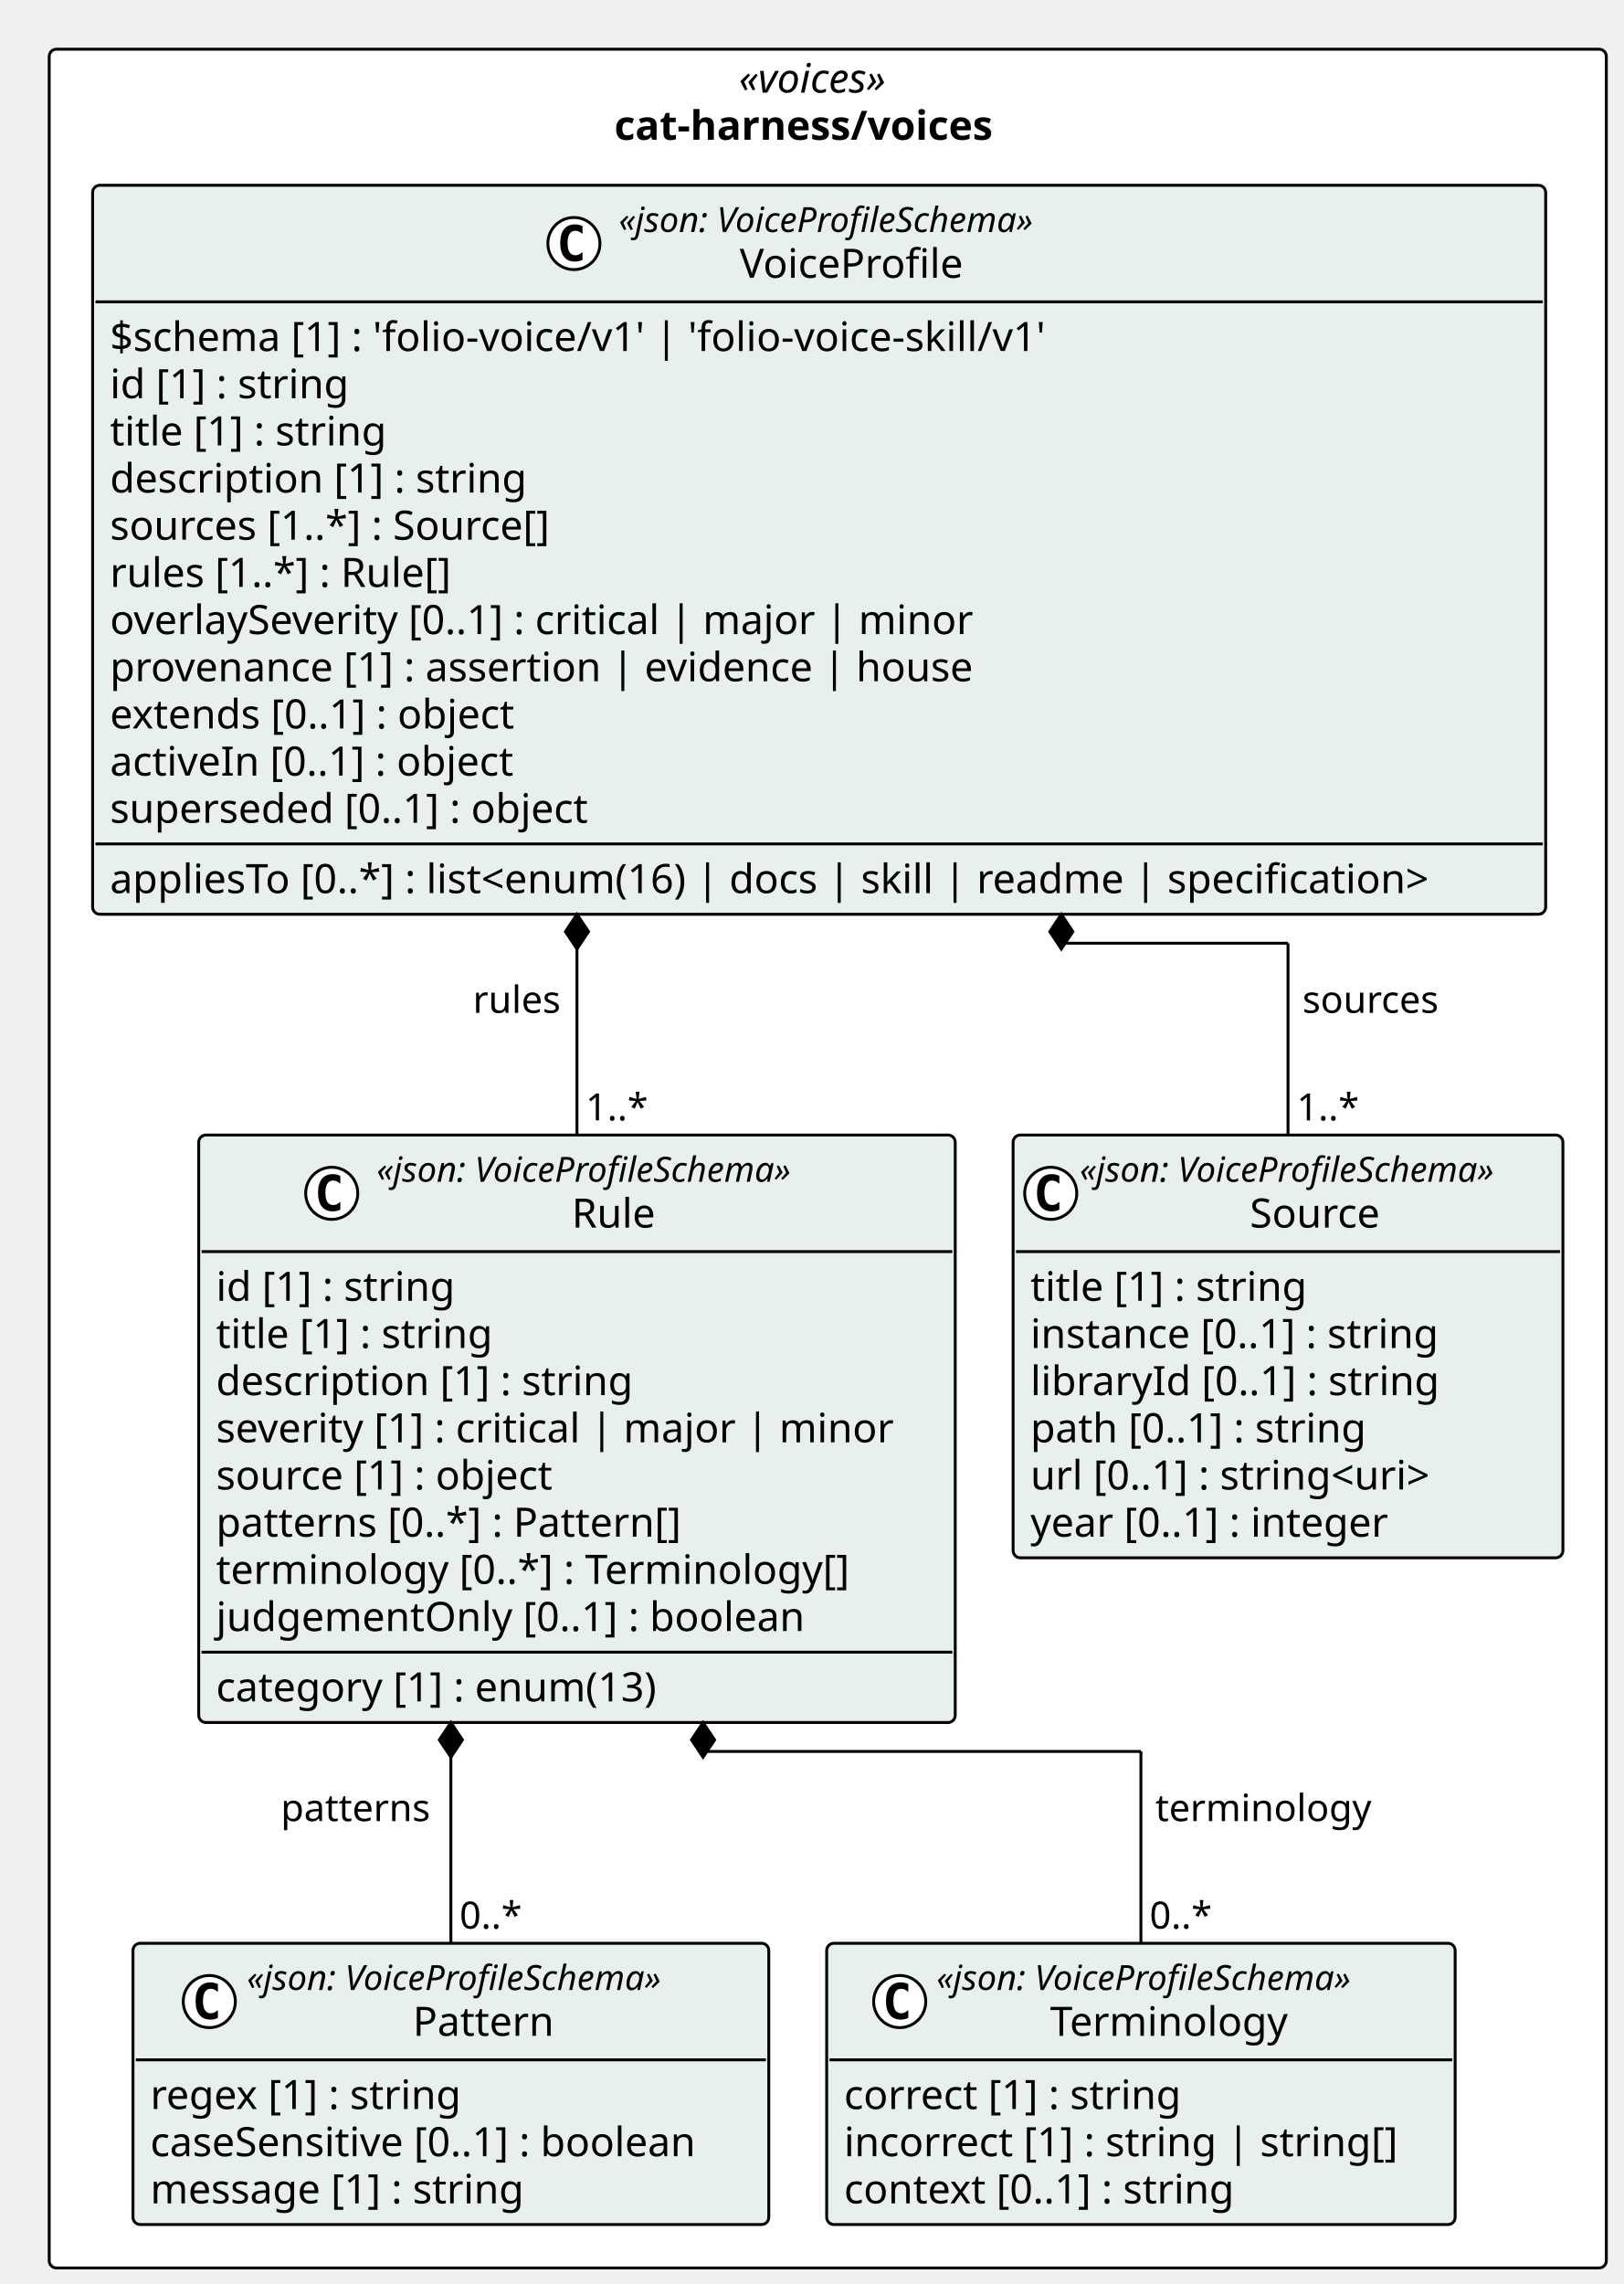
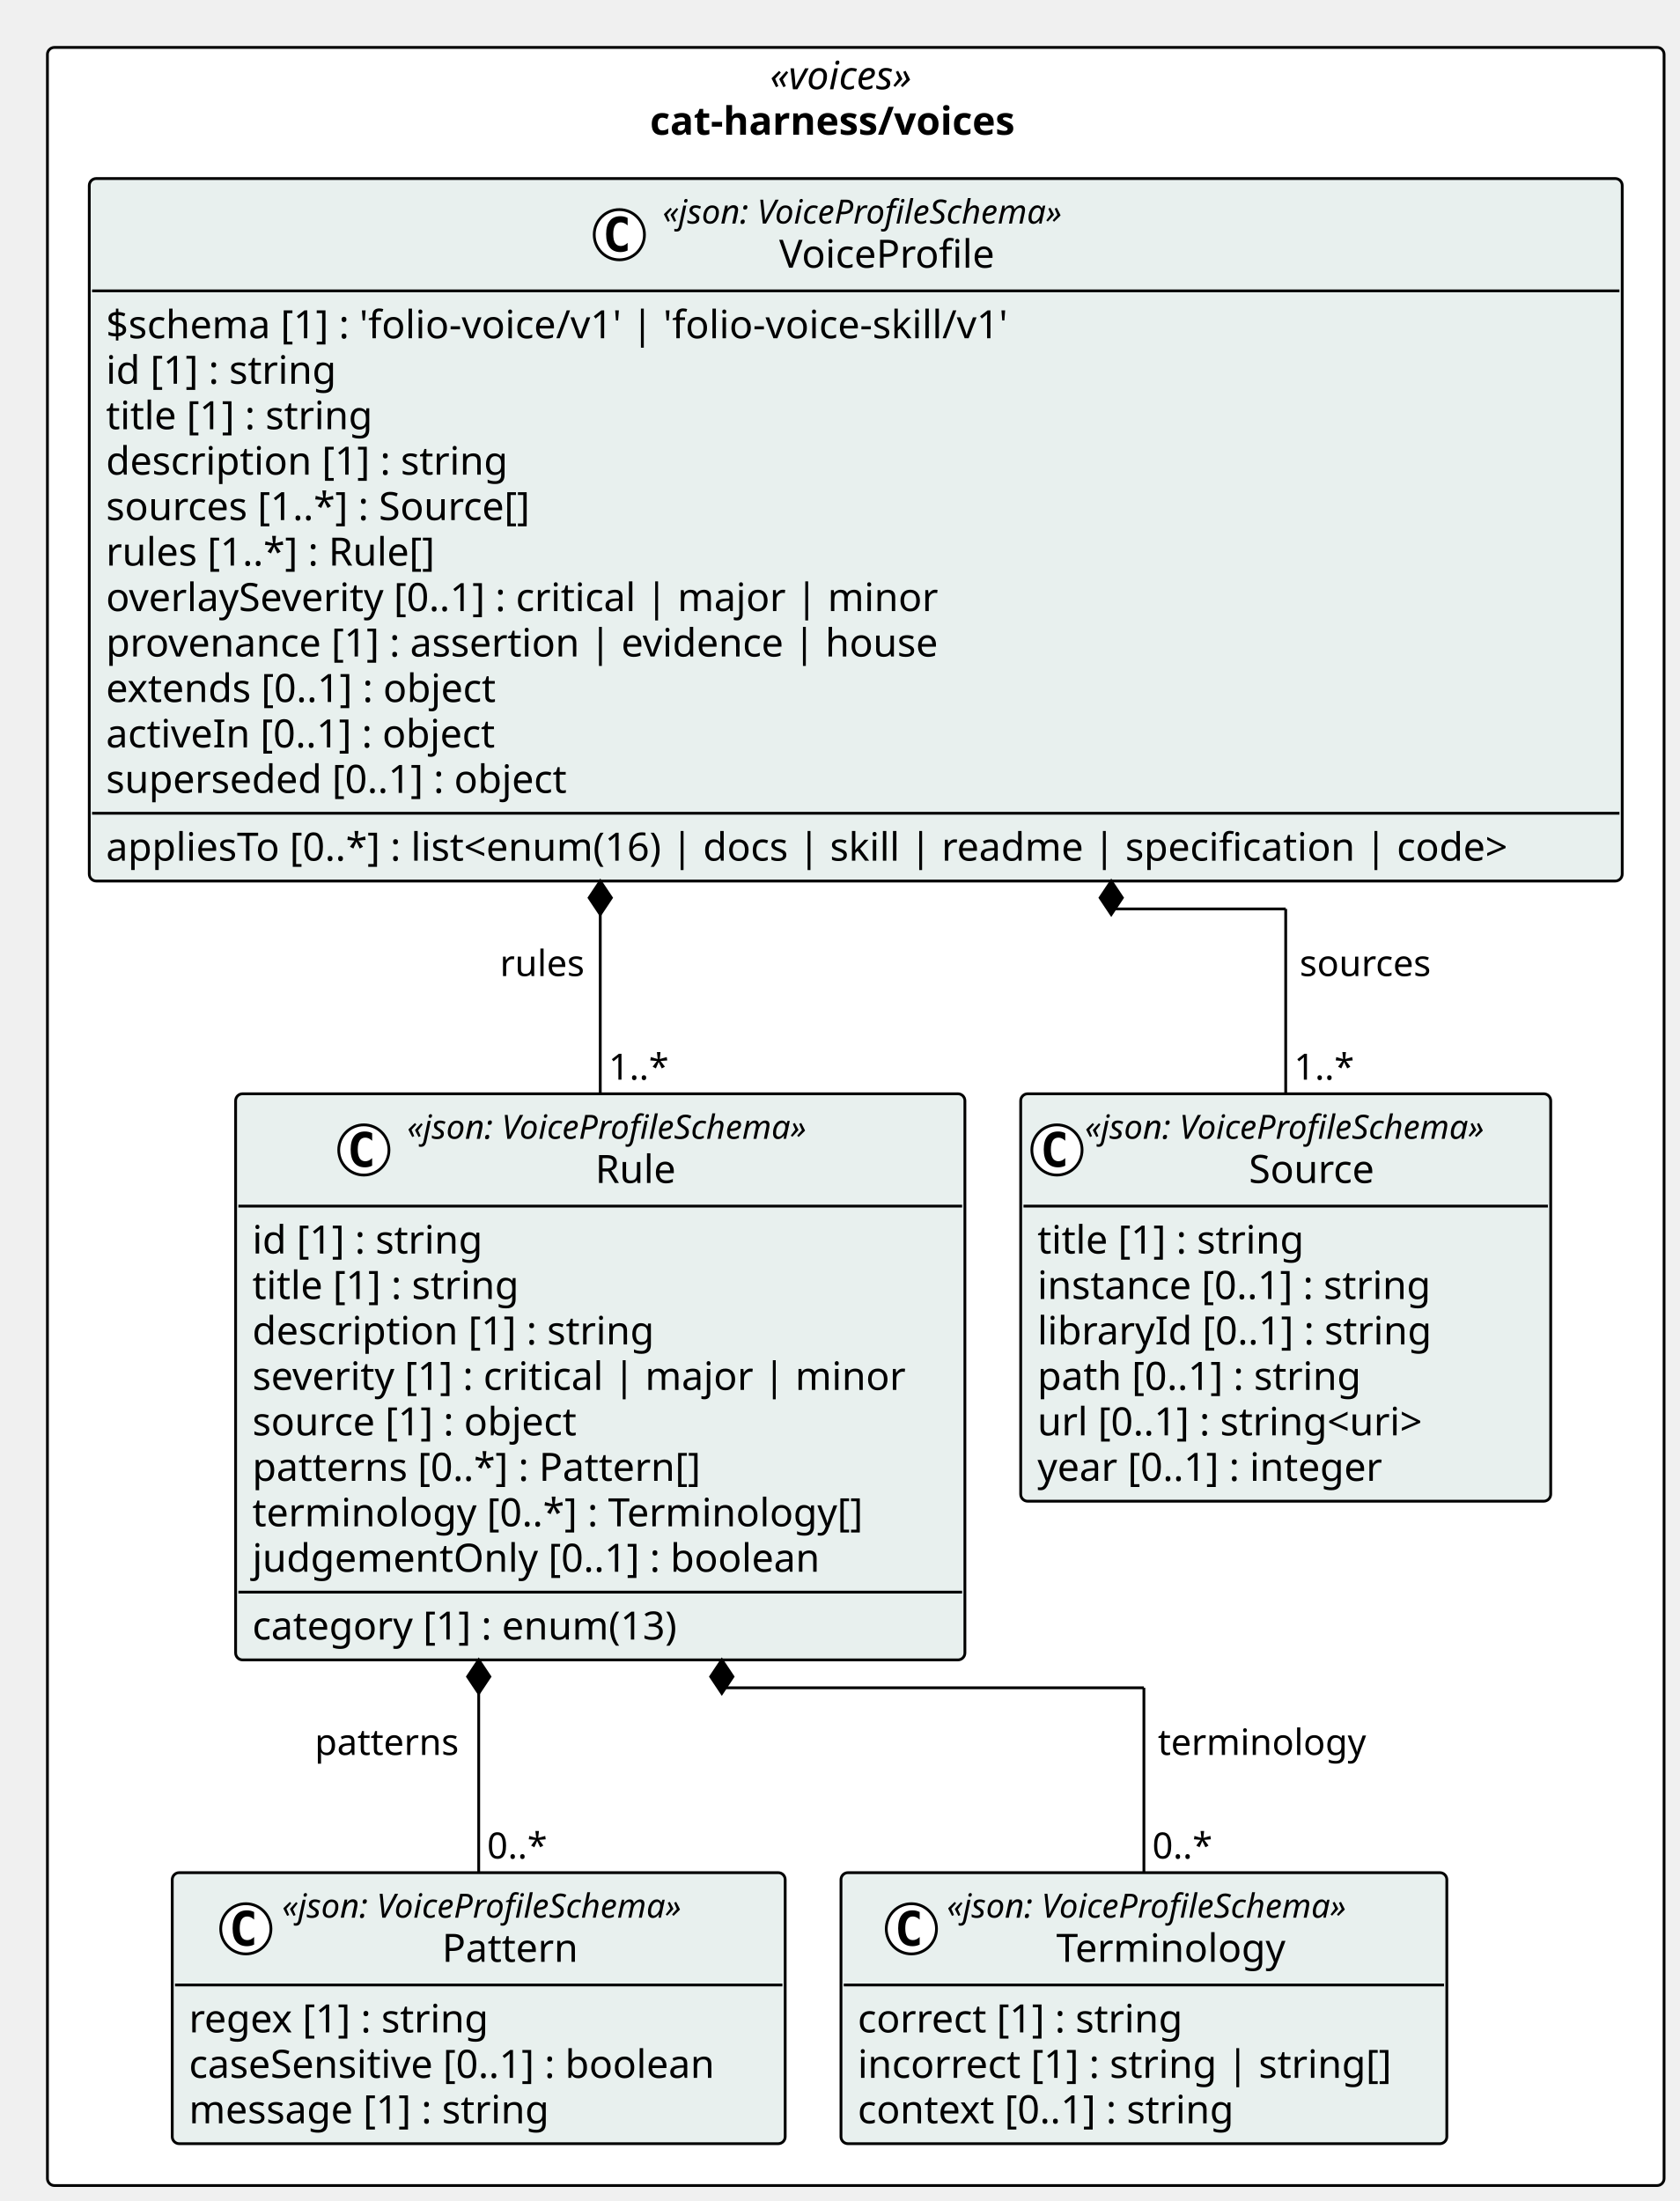
- <svg xmlns="http://www.w3.org/2000/svg" contentStyleType="text/css" height="789px" preserveAspectRatio="none" style="width:561px;height:789px;background:#FFFFFF;" version="1.1" viewBox="0 0 561 789" width="561px" zoomAndPan="magnify">
+ <svg xmlns="http://www.w3.org/2000/svg" contentStyleType="text/css" height="789px" preserveAspectRatio="none" style="width:602px;height:789px;background:#FFFFFF;" version="1.1" viewBox="0 0 602 789" width="602px" zoomAndPan="magnify">
  <defs />
  <g>
-     <rect fill="#FFFFFF" height="766.453" rx="2.5" ry="2.5" style="stroke:#000000;stroke-width:1.0;" width="538.029" x="17" y="17" />
-     <text fill="#000000" font-family="Verdana" font-size="14" font-style="italic" lengthAdjust="spacing" textLength="61.476" x="255.277" y="31.995">«voices»</text>
-     <text fill="#000000" font-family="Verdana" font-size="14" font-weight="bold" lengthAdjust="spacing" textLength="147.478" x="212.275" y="48.292">cat-harness/voices</text>
+     <rect fill="#FFFFFF" height="766.453" rx="2.5" ry="2.5" style="stroke:#000000;stroke-width:1.0;" width="579.455" x="17" y="17" />
+     <text fill="#000000" font-family="Verdana" font-size="14" font-style="italic" lengthAdjust="spacing" textLength="61.476" x="275.99" y="31.995">«voices»</text>
+     <text fill="#000000" font-family="Verdana" font-size="14" font-weight="bold" lengthAdjust="spacing" textLength="147.478" x="232.988" y="48.292">cat-harness/voices</text>
    <g id="elem_cat_harness_voices_Source">
-       <rect codeLine="11" fill="#E8F0EE" height="146.047" id="cat_harness_voices_Source" rx="2.5" ry="2.5" style="stroke:#000000;stroke-width:1.0;" width="189.973" x="350.056" y="392.094" />
-       <ellipse cx="363.056" cy="412.227" fill="#FFFFFF" rx="9" ry="9" style="stroke:#000000;stroke-width:1.0;" />
-       <path d="M366.025,417.867 Q365.447,418.164 364.806,418.305 Q364.166,418.461 363.462,418.461 Q360.962,418.461 359.634,416.82 Q358.322,415.164 358.322,412.039 Q358.322,408.914 359.634,407.258 Q360.962,405.602 363.462,405.602 Q364.166,405.602 364.806,405.758 Q365.462,405.914 366.025,406.211 L366.025,408.93 Q365.4,408.352 364.806,408.086 Q364.212,407.805 363.587,407.805 Q362.244,407.805 361.556,408.883 Q360.869,409.945 360.869,412.039 Q360.869,414.133 361.556,415.211 Q362.244,416.273 363.587,416.273 Q364.212,416.273 364.806,416.008 Q365.4,415.727 366.025,415.148 L366.025,417.867 Z " fill="#000000" />
-       <text fill="#000000" font-family="Verdana" font-size="12" font-style="italic" lengthAdjust="spacing" textLength="165.973" x="373.056" y="408.232">«json: VoiceProfileSchema»</text>
-       <text fill="#000000" font-family="Verdana" font-size="14" lengthAdjust="spacing" textLength="48.392" x="431.847" y="424.058">Source</text>
-       <line style="stroke:#000000;stroke-width:1.0;" x1="351.056" x2="539.029" y1="432.359" y2="432.359" />
-       <text fill="#000000" font-family="Verdana" font-size="14" lengthAdjust="spacing" textLength="105.458" x="356.056" y="449.354">title [1] : string</text>
-       <text fill="#000000" font-family="Verdana" font-size="14" lengthAdjust="spacing" textLength="155.203" x="356.056" y="465.651">instance [0..1] : string</text>
-       <text fill="#000000" font-family="Verdana" font-size="14" lengthAdjust="spacing" textLength="153.952" x="356.056" y="481.948">libraryId [0..1] : string</text>
-       <text fill="#000000" font-family="Verdana" font-size="14" lengthAdjust="spacing" textLength="127.723" x="356.056" y="498.245">path [0..1] : string</text>
-       <text fill="#000000" font-family="Verdana" font-size="14" lengthAdjust="spacing" textLength="156.393" x="356.056" y="514.542">url [0..1] : string&lt;uri&gt;</text>
-       <text fill="#000000" font-family="Verdana" font-size="14" lengthAdjust="spacing" textLength="137.06" x="356.056" y="530.839">year [0..1] : integer</text>
+       <rect codeLine="11" fill="#E8F0EE" height="146.047" id="cat_harness_voices_Source" rx="2.5" ry="2.5" style="stroke:#000000;stroke-width:1.0;" width="189.973" x="365.849" y="392.094" />
+       <ellipse cx="378.849" cy="412.227" fill="#FFFFFF" rx="9" ry="9" style="stroke:#000000;stroke-width:1.0;" />
+       <path d="M381.818,417.867 Q381.24,418.164 380.599,418.305 Q379.959,418.461 379.256,418.461 Q376.756,418.461 375.428,416.82 Q374.115,415.164 374.115,412.039 Q374.115,408.914 375.428,407.258 Q376.756,405.602 379.256,405.602 Q379.959,405.602 380.599,405.758 Q381.256,405.914 381.818,406.211 L381.818,408.93 Q381.193,408.352 380.599,408.086 Q380.006,407.805 379.381,407.805 Q378.037,407.805 377.349,408.883 Q376.662,409.945 376.662,412.039 Q376.662,414.133 377.349,415.211 Q378.037,416.273 379.381,416.273 Q380.006,416.273 380.599,416.008 Q381.193,415.727 381.818,415.148 L381.818,417.867 Z " fill="#000000" />
+       <text fill="#000000" font-family="Verdana" font-size="12" font-style="italic" lengthAdjust="spacing" textLength="165.973" x="388.849" y="408.232">«json: VoiceProfileSchema»</text>
+       <text fill="#000000" font-family="Verdana" font-size="14" lengthAdjust="spacing" textLength="48.392" x="447.64" y="424.058">Source</text>
+       <line style="stroke:#000000;stroke-width:1.0;" x1="366.849" x2="554.822" y1="432.359" y2="432.359" />
+       <text fill="#000000" font-family="Verdana" font-size="14" lengthAdjust="spacing" textLength="105.458" x="371.849" y="449.354">title [1] : string</text>
+       <text fill="#000000" font-family="Verdana" font-size="14" lengthAdjust="spacing" textLength="155.203" x="371.849" y="465.651">instance [0..1] : string</text>
+       <text fill="#000000" font-family="Verdana" font-size="14" lengthAdjust="spacing" textLength="153.952" x="371.849" y="481.948">libraryId [0..1] : string</text>
+       <text fill="#000000" font-family="Verdana" font-size="14" lengthAdjust="spacing" textLength="127.723" x="371.849" y="498.245">path [0..1] : string</text>
+       <text fill="#000000" font-family="Verdana" font-size="14" lengthAdjust="spacing" textLength="156.393" x="371.849" y="514.542">url [0..1] : string&lt;uri&gt;</text>
+       <text fill="#000000" font-family="Verdana" font-size="14" lengthAdjust="spacing" textLength="137.06" x="371.849" y="530.839">year [0..1] : integer</text>
    </g>
    <g id="elem_cat_harness_voices_Pattern">
-       <rect codeLine="19" fill="#E8F0EE" height="97.156" id="cat_harness_voices_Pattern" rx="2.5" ry="2.5" style="stroke:#000000;stroke-width:1.0;" width="219.696" x="45.944" y="671.297" />
-       <ellipse cx="72.32" cy="691.43" fill="#FFFFFF" rx="9" ry="9" style="stroke:#000000;stroke-width:1.0;" />
-       <path d="M75.289,697.07 Q74.711,697.367 74.07,697.508 Q73.429,697.664 72.726,697.664 Q70.226,697.664 68.898,696.023 Q67.586,694.367 67.586,691.242 Q67.586,688.117 68.898,686.461 Q70.226,684.805 72.726,684.805 Q73.429,684.805 74.07,684.961 Q74.726,685.117 75.289,685.414 L75.289,688.133 Q74.664,687.555 74.07,687.289 Q73.476,687.008 72.851,687.008 Q71.507,687.008 70.82,688.086 Q70.132,689.148 70.132,691.242 Q70.132,693.336 70.82,694.414 Q71.507,695.477 72.851,695.477 Q73.476,695.477 74.07,695.211 Q74.664,694.93 75.289,694.352 L75.289,697.07 Z " fill="#000000" />
-       <text fill="#000000" font-family="Verdana" font-size="12" font-style="italic" lengthAdjust="spacing" textLength="165.973" x="85.292" y="687.436">«json: VoiceProfileSchema»</text>
-       <text fill="#000000" font-family="Verdana" font-size="14" lengthAdjust="spacing" textLength="51.242" x="142.658" y="703.261">Pattern</text>
-       <line style="stroke:#000000;stroke-width:1.0;" x1="46.944" x2="264.641" y1="711.562" y2="711.562" />
-       <text fill="#000000" font-family="Verdana" font-size="14" lengthAdjust="spacing" textLength="118.241" x="51.944" y="728.558">regex [1] : string</text>
-       <text fill="#000000" font-family="Verdana" font-size="14" lengthAdjust="spacing" textLength="207.696" x="51.944" y="744.855">caseSensitive [0..1] : boolean</text>
-       <text fill="#000000" font-family="Verdana" font-size="14" lengthAdjust="spacing" textLength="141.005" x="51.944" y="761.151">message [1] : string</text>
+       <rect codeLine="19" fill="#E8F0EE" height="97.156" id="cat_harness_voices_Pattern" rx="2.5" ry="2.5" style="stroke:#000000;stroke-width:1.0;" width="219.696" x="61.738" y="671.297" />
+       <ellipse cx="88.113" cy="691.43" fill="#FFFFFF" rx="9" ry="9" style="stroke:#000000;stroke-width:1.0;" />
+       <path d="M91.082,697.07 Q90.504,697.367 89.863,697.508 Q89.223,697.664 88.519,697.664 Q86.019,697.664 84.691,696.023 Q83.379,694.367 83.379,691.242 Q83.379,688.117 84.691,686.461 Q86.019,684.805 88.519,684.805 Q89.223,684.805 89.863,684.961 Q90.519,685.117 91.082,685.414 L91.082,688.133 Q90.457,687.555 89.863,687.289 Q89.269,687.008 88.644,687.008 Q87.301,687.008 86.613,688.086 Q85.926,689.148 85.926,691.242 Q85.926,693.336 86.613,694.414 Q87.301,695.477 88.644,695.477 Q89.269,695.477 89.863,695.211 Q90.457,694.93 91.082,694.352 L91.082,697.07 Z " fill="#000000" />
+       <text fill="#000000" font-family="Verdana" font-size="12" font-style="italic" lengthAdjust="spacing" textLength="165.973" x="101.086" y="687.436">«json: VoiceProfileSchema»</text>
+       <text fill="#000000" font-family="Verdana" font-size="14" lengthAdjust="spacing" textLength="51.242" x="158.451" y="703.261">Pattern</text>
+       <line style="stroke:#000000;stroke-width:1.0;" x1="62.738" x2="280.434" y1="711.562" y2="711.562" />
+       <text fill="#000000" font-family="Verdana" font-size="14" lengthAdjust="spacing" textLength="118.241" x="67.738" y="728.558">regex [1] : string</text>
+       <text fill="#000000" font-family="Verdana" font-size="14" lengthAdjust="spacing" textLength="207.696" x="67.738" y="744.855">caseSensitive [0..1] : boolean</text>
+       <text fill="#000000" font-family="Verdana" font-size="14" lengthAdjust="spacing" textLength="141.005" x="67.738" y="761.151">message [1] : string</text>
    </g>
    <g id="elem_cat_harness_voices_Terminology">
-       <rect codeLine="24" fill="#E8F0EE" height="97.156" id="cat_harness_voices_Terminology" rx="2.5" ry="2.5" style="stroke:#000000;stroke-width:1.0;" width="217.153" x="285.641" y="671.297" />
-       <ellipse cx="310.872" cy="691.43" fill="#FFFFFF" rx="9" ry="9" style="stroke:#000000;stroke-width:1.0;" />
-       <path d="M313.841,697.07 Q313.262,697.367 312.622,697.508 Q311.981,697.664 311.278,697.664 Q308.778,697.664 307.45,696.023 Q306.137,694.367 306.137,691.242 Q306.137,688.117 307.45,686.461 Q308.778,684.805 311.278,684.805 Q311.981,684.805 312.622,684.961 Q313.278,685.117 313.841,685.414 L313.841,688.133 Q313.216,687.555 312.622,687.289 Q312.028,687.008 311.403,687.008 Q310.059,687.008 309.372,688.086 Q308.684,689.148 308.684,691.242 Q308.684,693.336 309.372,694.414 Q310.059,695.477 311.403,695.477 Q312.028,695.477 312.622,695.211 Q313.216,694.93 313.841,694.352 L313.841,697.07 Z " fill="#000000" />
-       <text fill="#000000" font-family="Verdana" font-size="12" font-style="italic" lengthAdjust="spacing" textLength="165.973" x="323.59" y="687.436">«json: VoiceProfileSchema»</text>
-       <text fill="#000000" font-family="Verdana" font-size="14" lengthAdjust="spacing" textLength="87.514" x="362.82" y="703.261">Terminology</text>
-       <line style="stroke:#000000;stroke-width:1.0;" x1="286.641" x2="501.794" y1="711.562" y2="711.562" />
-       <text fill="#000000" font-family="Verdana" font-size="14" lengthAdjust="spacing" textLength="127.661" x="291.641" y="728.558">correct [1] : string</text>
-       <text fill="#000000" font-family="Verdana" font-size="14" lengthAdjust="spacing" textLength="205.153" x="291.641" y="744.855">incorrect [1] : string | string[]</text>
-       <text fill="#000000" font-family="Verdana" font-size="14" lengthAdjust="spacing" textLength="148.907" x="291.641" y="761.151">context [0..1] : string</text>
+       <rect codeLine="24" fill="#E8F0EE" height="97.156" id="cat_harness_voices_Terminology" rx="2.5" ry="2.5" style="stroke:#000000;stroke-width:1.0;" width="217.153" x="301.434" y="671.297" />
+       <ellipse cx="326.665" cy="691.43" fill="#FFFFFF" rx="9" ry="9" style="stroke:#000000;stroke-width:1.0;" />
+       <path d="M329.634,697.07 Q329.056,697.367 328.415,697.508 Q327.775,697.664 327.072,697.664 Q324.572,697.664 323.243,696.023 Q321.931,694.367 321.931,691.242 Q321.931,688.117 323.243,686.461 Q324.572,684.805 327.072,684.805 Q327.775,684.805 328.415,684.961 Q329.072,685.117 329.634,685.414 L329.634,688.133 Q329.009,687.555 328.415,687.289 Q327.822,687.008 327.197,687.008 Q325.853,687.008 325.165,688.086 Q324.478,689.148 324.478,691.242 Q324.478,693.336 325.165,694.414 Q325.853,695.477 327.197,695.477 Q327.822,695.477 328.415,695.211 Q329.009,694.93 329.634,694.352 L329.634,697.07 Z " fill="#000000" />
+       <text fill="#000000" font-family="Verdana" font-size="12" font-style="italic" lengthAdjust="spacing" textLength="165.973" x="339.383" y="687.436">«json: VoiceProfileSchema»</text>
+       <text fill="#000000" font-family="Verdana" font-size="14" lengthAdjust="spacing" textLength="87.514" x="378.613" y="703.261">Terminology</text>
+       <line style="stroke:#000000;stroke-width:1.0;" x1="302.434" x2="517.587" y1="711.562" y2="711.562" />
+       <text fill="#000000" font-family="Verdana" font-size="14" lengthAdjust="spacing" textLength="127.661" x="307.434" y="728.558">correct [1] : string</text>
+       <text fill="#000000" font-family="Verdana" font-size="14" lengthAdjust="spacing" textLength="205.153" x="307.434" y="744.855">incorrect [1] : string | string[]</text>
+       <text fill="#000000" font-family="Verdana" font-size="14" lengthAdjust="spacing" textLength="148.907" x="307.434" y="761.151">context [0..1] : string</text>
    </g>
    <g id="elem_cat_harness_voices_Rule">
-       <rect codeLine="29" fill="#E8F0EE" height="202.938" id="cat_harness_voices_Rule" rx="2.5" ry="2.5" style="stroke:#000000;stroke-width:1.0;" width="261.396" x="68.661" y="392.094" />
-       <ellipse cx="114.622" cy="412.227" fill="#FFFFFF" rx="9" ry="9" style="stroke:#000000;stroke-width:1.0;" />
-       <path d="M117.591,417.867 Q117.013,418.164 116.372,418.305 Q115.731,418.461 115.028,418.461 Q112.528,418.461 111.2,416.82 Q109.888,415.164 109.888,412.039 Q109.888,408.914 111.2,407.258 Q112.528,405.602 115.028,405.602 Q115.731,405.602 116.372,405.758 Q117.028,405.914 117.591,406.211 L117.591,408.93 Q116.966,408.352 116.372,408.086 Q115.778,407.805 115.153,407.805 Q113.81,407.805 113.122,408.883 Q112.435,409.945 112.435,412.039 Q112.435,414.133 113.122,415.211 Q113.81,416.273 115.153,416.273 Q115.778,416.273 116.372,416.008 Q116.966,415.727 117.591,415.148 L117.591,417.867 Z " fill="#000000" />
-       <text fill="#000000" font-family="Verdana" font-size="12" font-style="italic" lengthAdjust="spacing" textLength="165.973" x="130.122" y="408.232">«json: VoiceProfileSchema»</text>
-       <text fill="#000000" font-family="Verdana" font-size="14" lengthAdjust="spacing" textLength="31.104" x="197.557" y="424.058">Rule</text>
-       <line style="stroke:#000000;stroke-width:1.0;" x1="69.661" x2="329.056" y1="432.359" y2="432.359" />
-       <text fill="#000000" font-family="Verdana" font-size="14" lengthAdjust="spacing" textLength="90.863" x="74.661" y="449.354">id [1] : string</text>
-       <text fill="#000000" font-family="Verdana" font-size="14" lengthAdjust="spacing" textLength="105.458" x="74.661" y="465.651">title [1] : string</text>
-       <text fill="#000000" font-family="Verdana" font-size="14" lengthAdjust="spacing" textLength="155.928" x="74.661" y="481.948">description [1] : string</text>
-       <text fill="#000000" font-family="Verdana" font-size="14" lengthAdjust="spacing" textLength="249.395" x="74.661" y="498.245">severity [1] : critical | major | minor</text>
-       <text fill="#000000" font-family="Verdana" font-size="14" lengthAdjust="spacing" textLength="127.839" x="74.661" y="514.542">source [1] : object</text>
-       <text fill="#000000" font-family="Verdana" font-size="14" lengthAdjust="spacing" textLength="174.945" x="74.661" y="530.839">patterns [0..*] : Pattern[]</text>
-       <text fill="#000000" font-family="Verdana" font-size="14" lengthAdjust="spacing" textLength="236.688" x="74.661" y="547.136">terminology [0..*] : Terminology[]</text>
-       <text fill="#000000" font-family="Verdana" font-size="14" lengthAdjust="spacing" textLength="219.509" x="74.661" y="563.433">judgementOnly [0..1] : boolean</text>
-       <line style="stroke:#000000;stroke-width:1.0;" x1="69.661" x2="329.056" y1="570.734" y2="570.734" />
-       <text fill="#000000" font-family="Verdana" font-size="14" lengthAdjust="spacing" textLength="168.506" x="74.661" y="587.73">category [1] : enum(13)</text>
+       <rect codeLine="29" fill="#E8F0EE" height="202.938" id="cat_harness_voices_Rule" rx="2.5" ry="2.5" style="stroke:#000000;stroke-width:1.0;" width="261.396" x="84.454" y="392.094" />
+       <ellipse cx="130.415" cy="412.227" fill="#FFFFFF" rx="9" ry="9" style="stroke:#000000;stroke-width:1.0;" />
+       <path d="M133.384,417.867 Q132.806,418.164 132.165,418.305 Q131.525,418.461 130.822,418.461 Q128.322,418.461 126.993,416.82 Q125.681,415.164 125.681,412.039 Q125.681,408.914 126.993,407.258 Q128.322,405.602 130.822,405.602 Q131.525,405.602 132.165,405.758 Q132.822,405.914 133.384,406.211 L133.384,408.93 Q132.759,408.352 132.165,408.086 Q131.572,407.805 130.947,407.805 Q129.603,407.805 128.915,408.883 Q128.228,409.945 128.228,412.039 Q128.228,414.133 128.915,415.211 Q129.603,416.273 130.947,416.273 Q131.572,416.273 132.165,416.008 Q132.759,415.727 133.384,415.148 L133.384,417.867 Z " fill="#000000" />
+       <text fill="#000000" font-family="Verdana" font-size="12" font-style="italic" lengthAdjust="spacing" textLength="165.973" x="145.915" y="408.232">«json: VoiceProfileSchema»</text>
+       <text fill="#000000" font-family="Verdana" font-size="14" lengthAdjust="spacing" textLength="31.104" x="213.35" y="424.058">Rule</text>
+       <line style="stroke:#000000;stroke-width:1.0;" x1="85.454" x2="344.849" y1="432.359" y2="432.359" />
+       <text fill="#000000" font-family="Verdana" font-size="14" lengthAdjust="spacing" textLength="90.863" x="90.454" y="449.354">id [1] : string</text>
+       <text fill="#000000" font-family="Verdana" font-size="14" lengthAdjust="spacing" textLength="105.458" x="90.454" y="465.651">title [1] : string</text>
+       <text fill="#000000" font-family="Verdana" font-size="14" lengthAdjust="spacing" textLength="155.928" x="90.454" y="481.948">description [1] : string</text>
+       <text fill="#000000" font-family="Verdana" font-size="14" lengthAdjust="spacing" textLength="249.395" x="90.454" y="498.245">severity [1] : critical | major | minor</text>
+       <text fill="#000000" font-family="Verdana" font-size="14" lengthAdjust="spacing" textLength="127.839" x="90.454" y="514.542">source [1] : object</text>
+       <text fill="#000000" font-family="Verdana" font-size="14" lengthAdjust="spacing" textLength="174.945" x="90.454" y="530.839">patterns [0..*] : Pattern[]</text>
+       <text fill="#000000" font-family="Verdana" font-size="14" lengthAdjust="spacing" textLength="236.688" x="90.454" y="547.136">terminology [0..*] : Terminology[]</text>
+       <text fill="#000000" font-family="Verdana" font-size="14" lengthAdjust="spacing" textLength="219.509" x="90.454" y="563.433">judgementOnly [0..1] : boolean</text>
+       <line style="stroke:#000000;stroke-width:1.0;" x1="85.454" x2="344.849" y1="570.734" y2="570.734" />
+       <text fill="#000000" font-family="Verdana" font-size="14" lengthAdjust="spacing" textLength="168.506" x="90.454" y="587.73">category [1] : enum(13)</text>
    </g>
    <g id="elem_cat_harness_voices_VoiceProfile">
-       <rect codeLine="40" fill="#E8F0EE" height="251.828" id="cat_harness_voices_VoiceProfile" rx="2.5" ry="2.5" style="stroke:#000000;stroke-width:1.0;" width="502.075" x="32" y="64" />
-       <ellipse cx="198.301" cy="84.133" fill="#FFFFFF" rx="9" ry="9" style="stroke:#000000;stroke-width:1.0;" />
-       <path d="M201.27,89.773 Q200.692,90.07 200.051,90.211 Q199.411,90.367 198.708,90.367 Q196.208,90.367 194.879,88.727 Q193.567,87.07 193.567,83.945 Q193.567,80.82 194.879,79.164 Q196.208,77.508 198.708,77.508 Q199.411,77.508 200.051,77.664 Q200.708,77.82 201.27,78.117 L201.27,80.836 Q200.645,80.258 200.051,79.992 Q199.458,79.711 198.833,79.711 Q197.489,79.711 196.801,80.789 Q196.114,81.852 196.114,83.945 Q196.114,86.039 196.801,87.117 Q197.489,88.18 198.833,88.18 Q199.458,88.18 200.051,87.914 Q200.645,87.633 201.27,87.055 L201.27,89.773 Z " fill="#000000" />
-       <text fill="#000000" font-family="Verdana" font-size="12" font-style="italic" lengthAdjust="spacing" textLength="165.973" x="213.801" y="80.139">«json: VoiceProfileSchema»</text>
-       <text fill="#000000" font-family="Verdana" font-size="14" lengthAdjust="spacing" textLength="82.428" x="255.574" y="95.964">VoiceProfile</text>
-       <line style="stroke:#000000;stroke-width:1.0;" x1="33" x2="533.075" y1="104.266" y2="104.266" />
+       <rect codeLine="40" fill="#E8F0EE" height="251.828" id="cat_harness_voices_VoiceProfile" rx="2.5" ry="2.5" style="stroke:#000000;stroke-width:1.0;" width="549.455" x="32" y="64" />
+       <ellipse cx="221.991" cy="84.133" fill="#FFFFFF" rx="9" ry="9" style="stroke:#000000;stroke-width:1.0;" />
+       <path d="M224.96,89.773 Q224.382,90.07 223.741,90.211 Q223.101,90.367 222.398,90.367 Q219.898,90.367 218.569,88.727 Q217.257,87.07 217.257,83.945 Q217.257,80.82 218.569,79.164 Q219.898,77.508 222.398,77.508 Q223.101,77.508 223.741,77.664 Q224.398,77.82 224.96,78.117 L224.96,80.836 Q224.335,80.258 223.741,79.992 Q223.148,79.711 222.523,79.711 Q221.179,79.711 220.491,80.789 Q219.804,81.852 219.804,83.945 Q219.804,86.039 220.491,87.117 Q221.179,88.18 222.523,88.18 Q223.148,88.18 223.741,87.914 Q224.335,87.633 224.96,87.055 L224.96,89.773 Z " fill="#000000" />
+       <text fill="#000000" font-family="Verdana" font-size="12" font-style="italic" lengthAdjust="spacing" textLength="165.973" x="237.491" y="80.139">«json: VoiceProfileSchema»</text>
+       <text fill="#000000" font-family="Verdana" font-size="14" lengthAdjust="spacing" textLength="82.428" x="279.264" y="95.964">VoiceProfile</text>
+       <line style="stroke:#000000;stroke-width:1.0;" x1="33" x2="580.455" y1="104.266" y2="104.266" />
      <text fill="#000000" font-family="Verdana" font-size="14" lengthAdjust="spacing" textLength="350.335" x="38" y="121.261">$schema [1] : 'folio-voice/v1' | 'folio-voice-skill/v1'</text>
      <text fill="#000000" font-family="Verdana" font-size="14" lengthAdjust="spacing" textLength="90.863" x="38" y="137.558">id [1] : string</text>
      <text fill="#000000" font-family="Verdana" font-size="14" lengthAdjust="spacing" textLength="105.458" x="38" y="153.855">title [1] : string</text>
      <text fill="#000000" font-family="Verdana" font-size="14" lengthAdjust="spacing" textLength="155.928" x="38" y="170.151">description [1] : string</text>
      <text fill="#000000" font-family="Verdana" font-size="14" lengthAdjust="spacing" textLength="167.207" x="38" y="186.448">sources [1..*] : Source[]</text>
      <text fill="#000000" font-family="Verdana" font-size="14" lengthAdjust="spacing" textLength="130.252" x="38" y="202.745">rules [1..*] : Rule[]</text>
      <text fill="#000000" font-family="Verdana" font-size="14" lengthAdjust="spacing" textLength="320.769" x="38" y="219.042">overlaySeverity [0..1] : critical | major | minor</text>
      <text fill="#000000" font-family="Verdana" font-size="14" lengthAdjust="spacing" textLength="317.919" x="38" y="235.339">provenance [1] : assertion | evidence | house</text>
      <text fill="#000000" font-family="Verdana" font-size="14" lengthAdjust="spacing" textLength="154.902" x="38" y="251.636">extends [0..1] : object</text>
      <text fill="#000000" font-family="Verdana" font-size="14" lengthAdjust="spacing" textLength="154.403" x="38" y="267.933">activeIn [0..1] : object</text>
      <text fill="#000000" font-family="Verdana" font-size="14" lengthAdjust="spacing" textLength="180.565" x="38" y="284.229">superseded [0..1] : object</text>
-       <line style="stroke:#000000;stroke-width:1.0;" x1="33" x2="533.075" y1="291.531" y2="291.531" />
-       <text fill="#000000" font-family="Verdana" font-size="14" lengthAdjust="spacing" textLength="490.075" x="38" y="308.526">appliesTo [0..*] : list&lt;enum(16) | docs | skill | readme | specification&gt;</text>
+       <line style="stroke:#000000;stroke-width:1.0;" x1="33" x2="580.455" y1="291.531" y2="291.531" />
+       <text fill="#000000" font-family="Verdana" font-size="14" lengthAdjust="spacing" textLength="537.455" x="38" y="308.526">appliesTo [0..*] : list&lt;enum(16) | docs | skill | readme | specification | code&gt;</text>
    </g>
-     <line style="stroke:#000000;stroke-width:1.0;" x1="366.717" x2="366.717" y1="315.828" y2="325.828" />
-     <line style="stroke:#000000;stroke-width:1.0;" x1="366.717" x2="445.043" y1="325.828" y2="325.828" />
-     <line style="stroke:#000000;stroke-width:1.0;" x1="445.043" x2="445.043" y1="325.828" y2="392.094" />
-     <polygon fill="#000000" points="366.717,315.828,362.717,321.828,366.717,327.828,370.717,321.828,366.717,315.828" style="stroke:#000000;stroke-width:1.0;" />
-     <text fill="#000000" font-family="Verdana" font-size="13" lengthAdjust="spacing" textLength="50.229" x="450.043" y="349.895">sources</text>
-     <text fill="#000000" font-family="Verdana" font-size="13" lengthAdjust="spacing" textLength="23.036" x="448.043" y="387.028">1..*</text>
-     <line style="stroke:#000000;stroke-width:1.0;" x1="155.792" x2="155.792" y1="595.031" y2="671.297" />
-     <polygon fill="#000000" points="155.792,595.031,151.792,601.031,155.792,607.031,159.792,601.031,155.792,595.031" style="stroke:#000000;stroke-width:1.0;" />
-     <text fill="#000000" font-family="Verdana" font-size="13" lengthAdjust="spacing" textLength="54.768" x="97.025" y="629.098">patterns</text>
-     <text fill="#000000" font-family="Verdana" font-size="13" lengthAdjust="spacing" textLength="23.036" x="158.792" y="666.231">0..*</text>
-     <line style="stroke:#000000;stroke-width:1.0;" x1="242.924" x2="242.924" y1="595.031" y2="605.031" />
-     <line style="stroke:#000000;stroke-width:1.0;" x1="242.924" x2="394.217" y1="605.031" y2="605.031" />
-     <line style="stroke:#000000;stroke-width:1.0;" x1="394.217" x2="394.217" y1="605.031" y2="671.297" />
-     <polygon fill="#000000" points="242.924,595.031,238.924,601.031,242.924,607.031,246.924,601.031,242.924,595.031" style="stroke:#000000;stroke-width:1.0;" />
-     <text fill="#000000" font-family="Verdana" font-size="13" lengthAdjust="spacing" textLength="78.419" x="399.217" y="629.098">terminology</text>
-     <text fill="#000000" font-family="Verdana" font-size="13" lengthAdjust="spacing" textLength="23.036" x="397.217" y="666.231">0..*</text>
-     <line style="stroke:#000000;stroke-width:1.0;" x1="199.358" x2="199.358" y1="315.828" y2="392.094" />
-     <polygon fill="#000000" points="199.358,315.828,195.358,321.828,199.358,327.828,203.358,321.828,199.358,315.828" style="stroke:#000000;stroke-width:1.0;" />
-     <text fill="#000000" font-family="Verdana" font-size="13" lengthAdjust="spacing" textLength="31.967" x="163.392" y="349.895">rules</text>
-     <text fill="#000000" font-family="Verdana" font-size="13" lengthAdjust="spacing" textLength="23.036" x="202.358" y="387.028">1..*</text>
+     <line style="stroke:#000000;stroke-width:1.0;" x1="398.303" x2="398.303" y1="315.828" y2="325.828" />
+     <line style="stroke:#000000;stroke-width:1.0;" x1="398.303" x2="460.836" y1="325.828" y2="325.828" />
+     <line style="stroke:#000000;stroke-width:1.0;" x1="460.836" x2="460.836" y1="325.828" y2="392.094" />
+     <polygon fill="#000000" points="398.303,315.828,394.303,321.828,398.303,327.828,402.303,321.828,398.303,315.828" style="stroke:#000000;stroke-width:1.0;" />
+     <text fill="#000000" font-family="Verdana" font-size="13" lengthAdjust="spacing" textLength="50.229" x="465.836" y="349.895">sources</text>
+     <text fill="#000000" font-family="Verdana" font-size="13" lengthAdjust="spacing" textLength="23.036" x="463.836" y="387.028">1..*</text>
+     <line style="stroke:#000000;stroke-width:1.0;" x1="171.586" x2="171.586" y1="595.031" y2="671.297" />
+     <polygon fill="#000000" points="171.586,595.031,167.586,601.031,171.586,607.031,175.586,601.031,171.586,595.031" style="stroke:#000000;stroke-width:1.0;" />
+     <text fill="#000000" font-family="Verdana" font-size="13" lengthAdjust="spacing" textLength="54.768" x="112.818" y="629.098">patterns</text>
+     <text fill="#000000" font-family="Verdana" font-size="13" lengthAdjust="spacing" textLength="23.036" x="174.586" y="666.231">0..*</text>
+     <line style="stroke:#000000;stroke-width:1.0;" x1="258.718" x2="258.718" y1="595.031" y2="605.031" />
+     <line style="stroke:#000000;stroke-width:1.0;" x1="258.718" x2="410.011" y1="605.031" y2="605.031" />
+     <line style="stroke:#000000;stroke-width:1.0;" x1="410.011" x2="410.011" y1="605.031" y2="671.297" />
+     <polygon fill="#000000" points="258.718,595.031,254.718,601.031,258.718,607.031,262.718,601.031,258.718,595.031" style="stroke:#000000;stroke-width:1.0;" />
+     <text fill="#000000" font-family="Verdana" font-size="13" lengthAdjust="spacing" textLength="78.419" x="415.011" y="629.098">terminology</text>
+     <text fill="#000000" font-family="Verdana" font-size="13" lengthAdjust="spacing" textLength="23.036" x="413.011" y="666.231">0..*</text>
+     <line style="stroke:#000000;stroke-width:1.0;" x1="215.152" x2="215.152" y1="315.828" y2="392.094" />
+     <polygon fill="#000000" points="215.152,315.828,211.152,321.828,215.152,327.828,219.152,321.828,215.152,315.828" style="stroke:#000000;stroke-width:1.0;" />
+     <text fill="#000000" font-family="Verdana" font-size="13" lengthAdjust="spacing" textLength="31.967" x="179.185" y="349.895">rules</text>
+     <text fill="#000000" font-family="Verdana" font-size="13" lengthAdjust="spacing" textLength="23.036" x="218.152" y="387.028">1..*</text>
  </g>
</svg>
